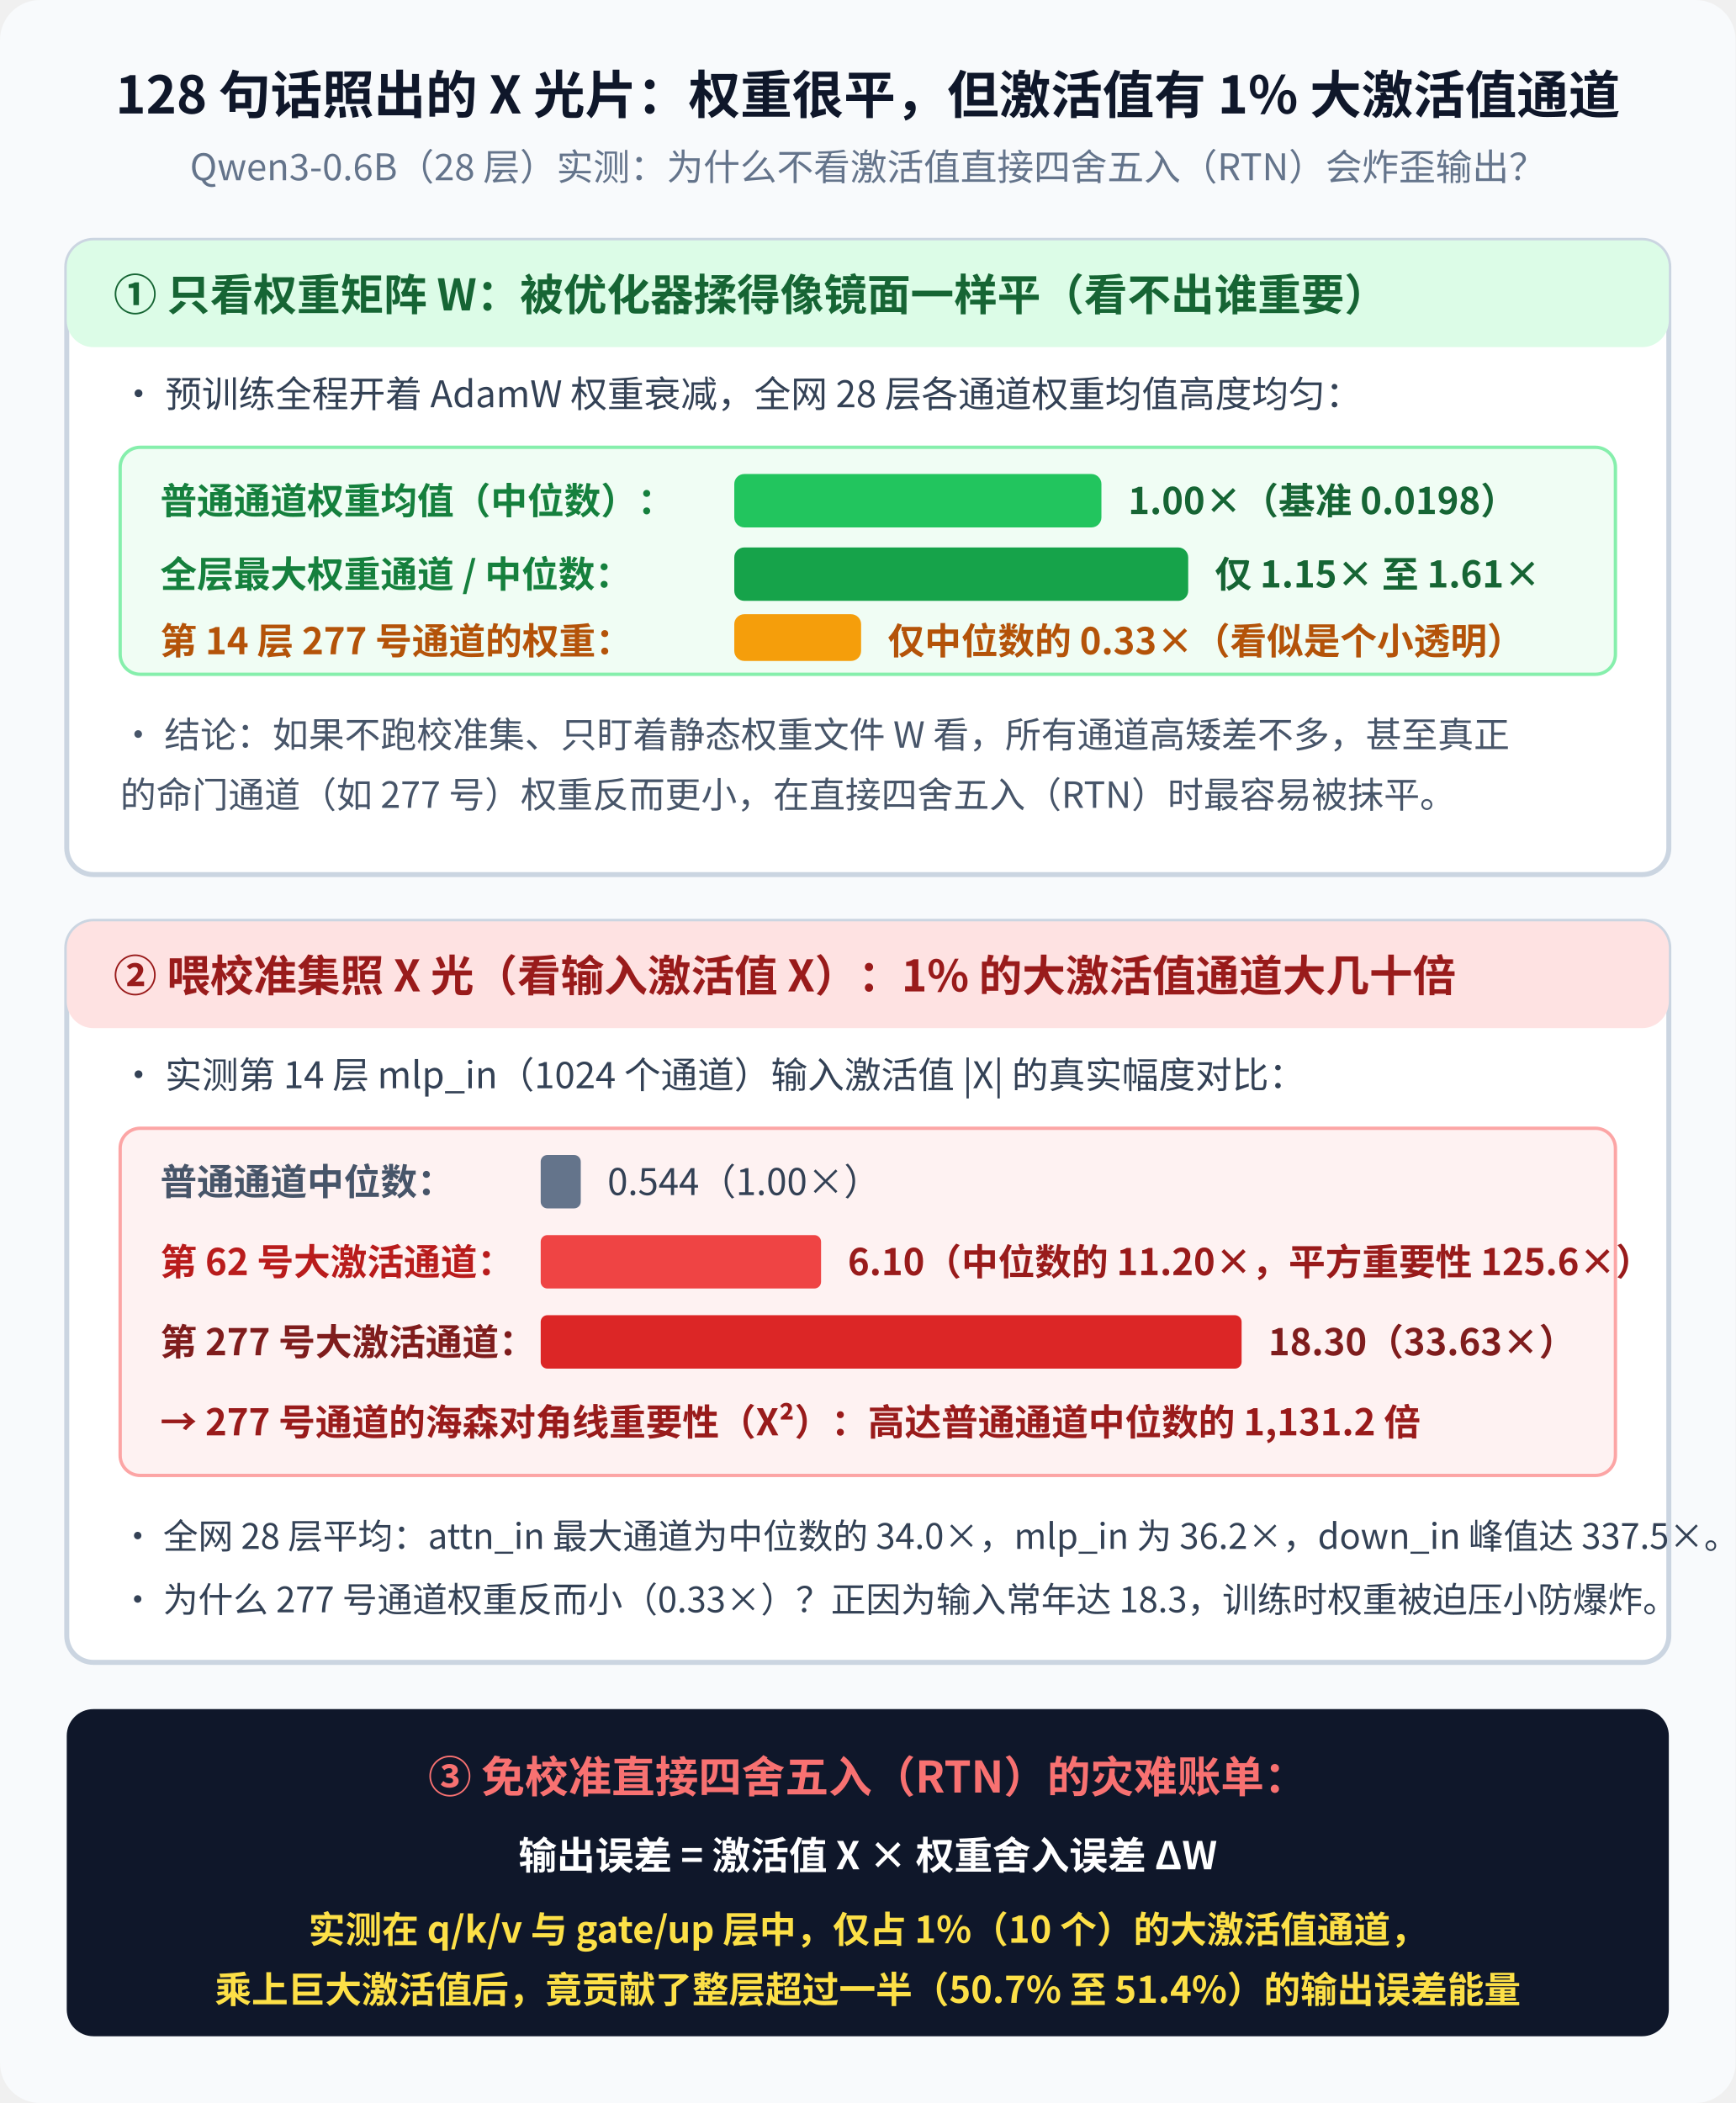
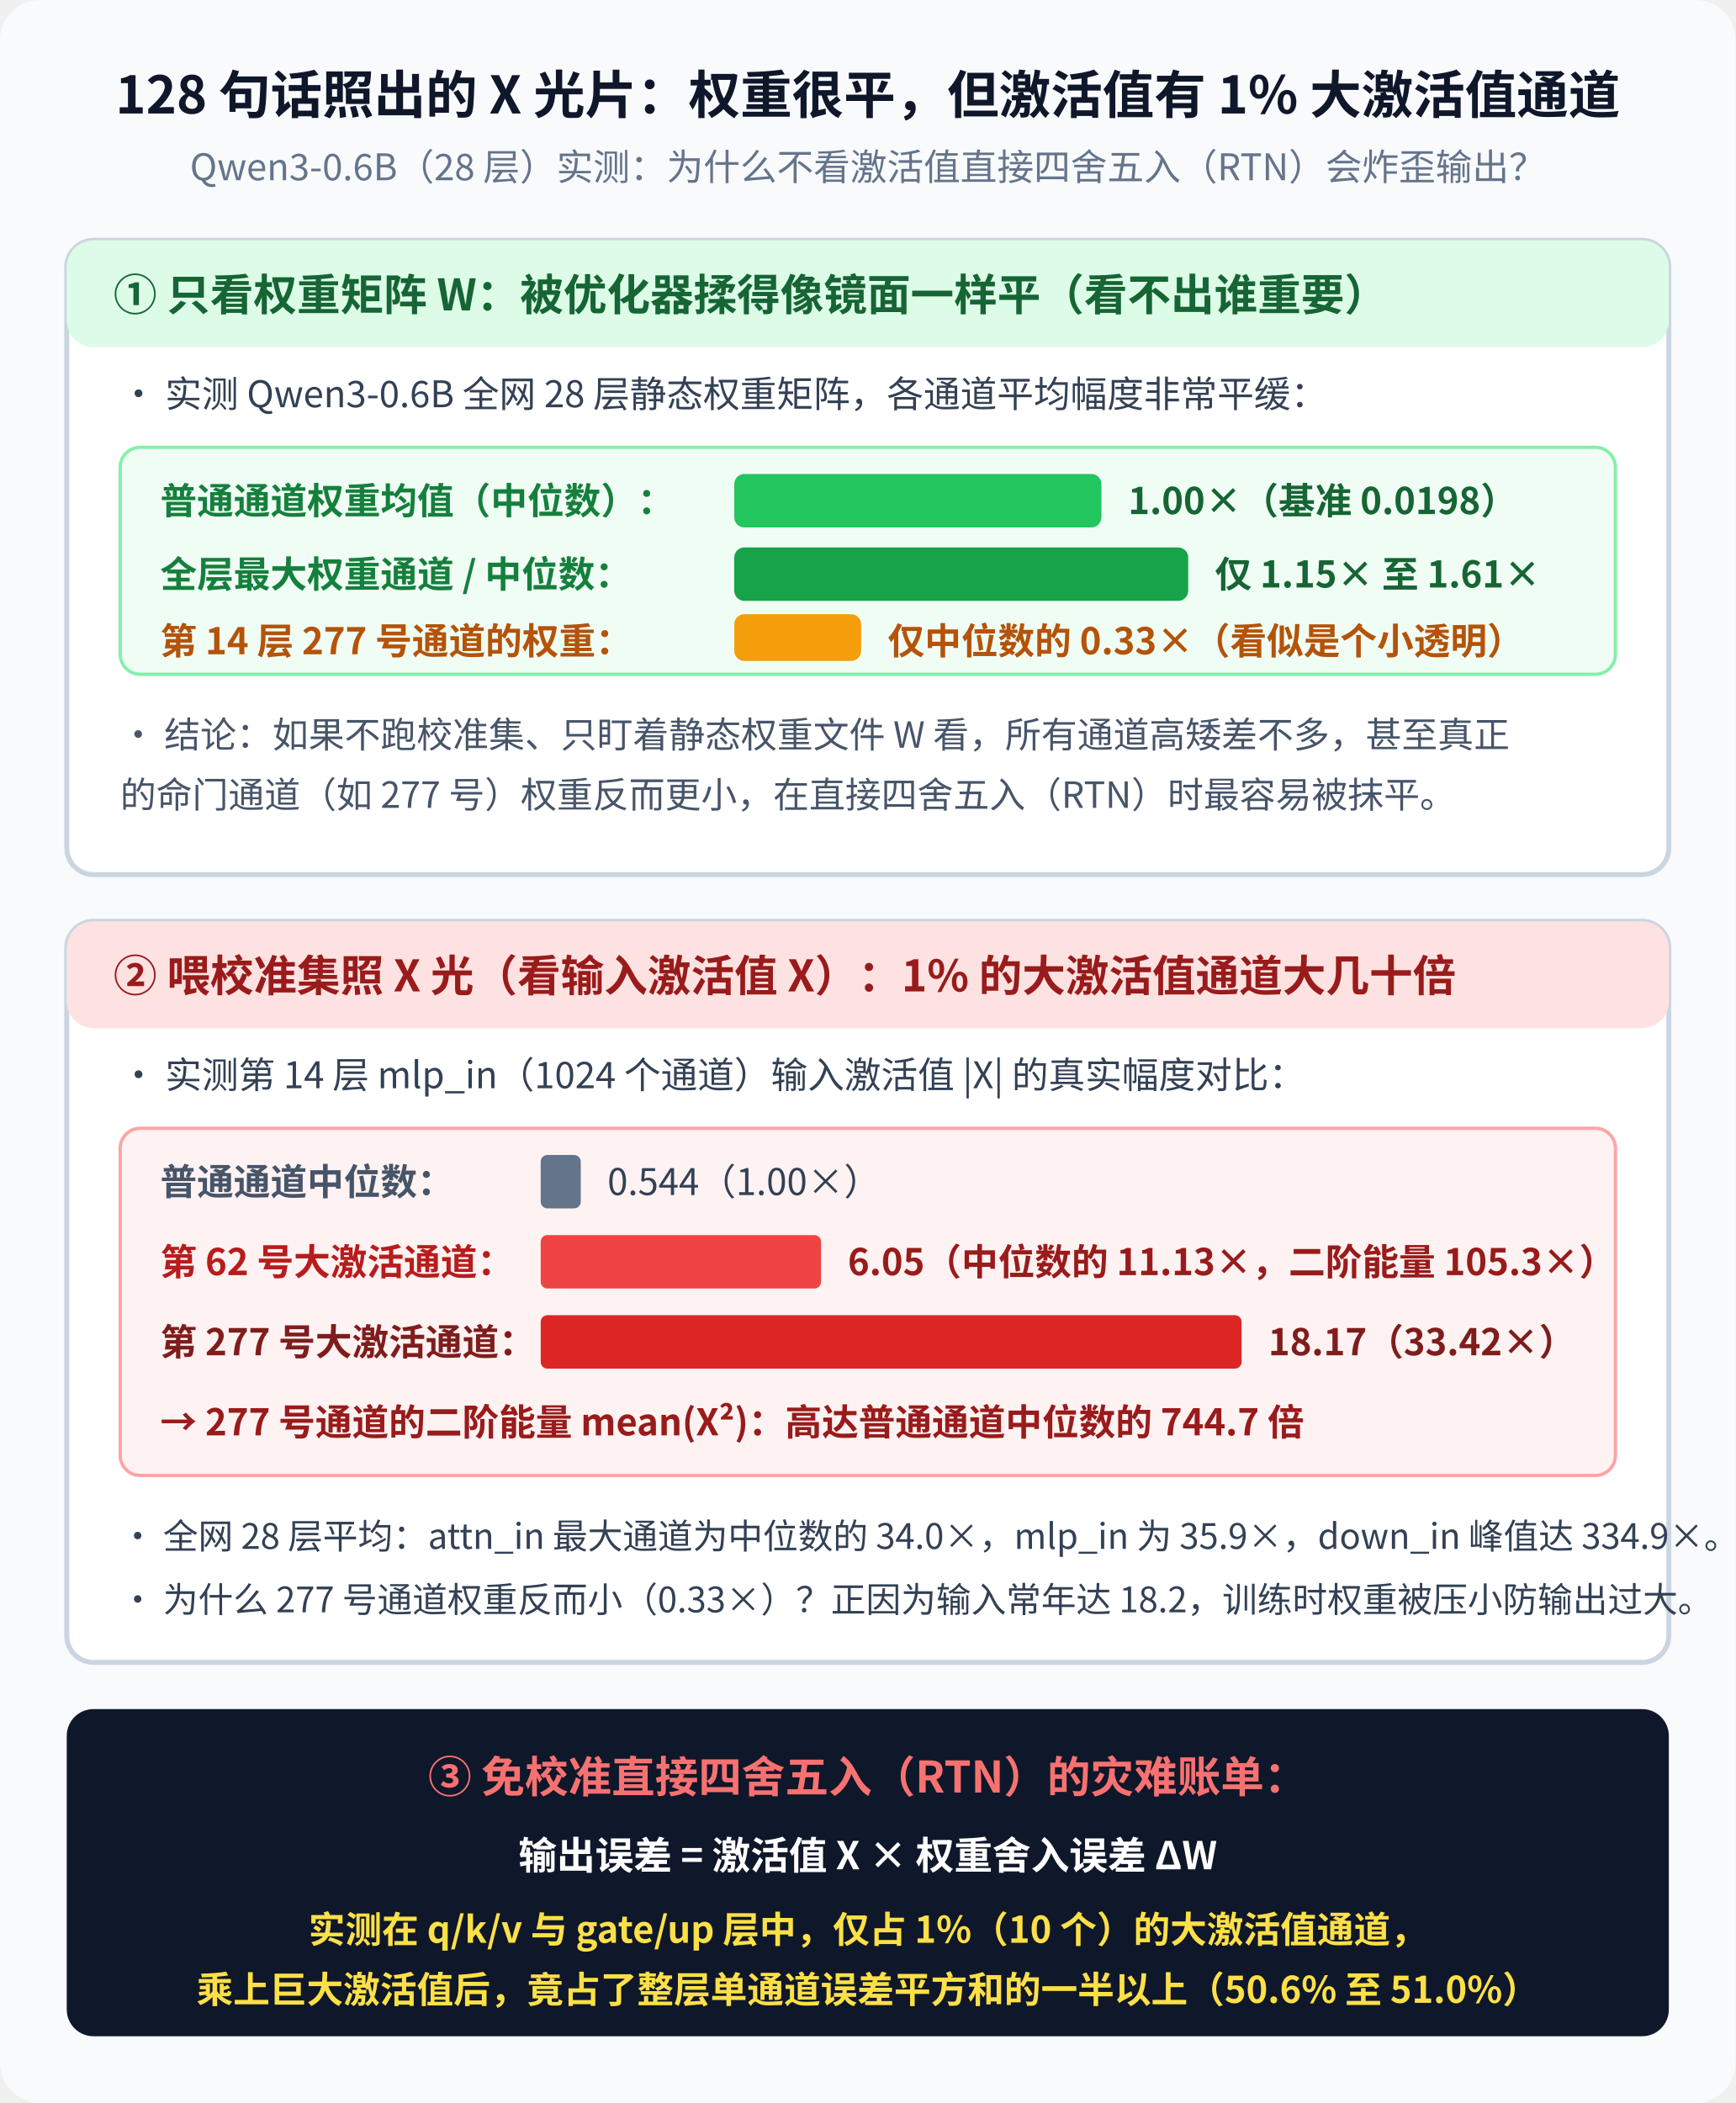
<svg xmlns="http://www.w3.org/2000/svg" viewBox="0 0 520 630" width="520" height="630" font-family="'WenQuanYi Micro Hei', 'Noto Sans CJK SC', sans-serif">
  <rect width="520" height="630" fill="#f8fafc" rx="12" />
  <text x="260" y="34" font-size="15.5" font-weight="bold" fill="#0f172a" text-anchor="middle">128 句话照出的 X 光片：权重很平，但激活值有 1% 大激活值通道</text>
  <text x="260" y="54" font-size="11" fill="#64748b" text-anchor="middle">Qwen3-0.6B（28 层）实测：为什么不看激活值直接四舍五入（RTN）会炸歪输出？</text>
  <rect x="20" y="72" width="480" height="190" fill="#ffffff" stroke="#cbd5e1" stroke-width="1.5" rx="8" />
  <rect x="20" y="72" width="480" height="32" fill="#dcfce7" rx="8" />
  <text x="34" y="93" font-size="13" font-weight="bold" fill="#166534">① 只看权重矩阵 W：被优化器揉得像镜面一样平（看不出谁重要）</text>
-   <text x="36" y="122" font-size="11" fill="#334155">• 预训练全程开着 AdamW 权重衰减，全网 28 层各通道权重均值高度均匀：</text>
+   <text x="36" y="122" font-size="11" fill="#334155">• 实测 Qwen3-0.6B 全网 28 层静态权重矩阵，各通道平均幅度非常平缓：</text>
  <rect x="36" y="134" width="448" height="68" fill="#f0fdf4" stroke="#86efac" rx="6" />
  <text x="48" y="154" font-size="11" font-weight="bold" fill="#15803d">普通通道权重均值（中位数）：</text>
  <rect x="220" y="142" width="110" height="16" fill="#22c55e" rx="3" />
  <text x="338" y="154" font-size="11" font-weight="bold" fill="#166534">1.00×（基准 0.0198）</text>
  <text x="48" y="176" font-size="11" font-weight="bold" fill="#15803d">全层最大权重通道 / 中位数：</text>
  <rect x="220" y="164" width="136" height="16" fill="#16a34a" rx="3" />
  <text x="364" y="176" font-size="11" font-weight="bold" fill="#166534">仅 1.15× 至 1.61×</text>
  <text x="48" y="196" font-size="11" font-weight="bold" fill="#b45309">第 14 层 277 号通道的权重：</text>
  <rect x="220" y="184" width="38" height="14" fill="#f59e0b" rx="3" />
  <text x="266" y="196" font-size="11" font-weight="bold" fill="#b45309">仅中位数的 0.33×（看似是个小透明）</text>
  <text x="36" y="224" font-size="10.8" fill="#475569">• 结论：如果不跑校准集、只盯着静态权重文件 W 看，所有通道高矮差不多，甚至真正</text>
  <text x="36" y="242" font-size="10.8" fill="#475569">  的命门通道（如 277 号）权重反而更小，在直接四舍五入（RTN）时最容易被抹平。</text>
  <rect x="20" y="276" width="480" height="222" fill="#ffffff" stroke="#cbd5e1" stroke-width="1.5" rx="8" />
  <rect x="20" y="276" width="480" height="32" fill="#fee2e2" rx="8" />
  <text x="34" y="297" font-size="13" font-weight="bold" fill="#991b1b">② 喂校准集照 X 光（看输入激活值 X）：1% 的大激活值通道大几十倍</text>
  <text x="36" y="326" font-size="11" fill="#334155">• 实测第 14 层 mlp_in（1024 个通道）输入激活值 |X| 的真实幅度对比：</text>
  <rect x="36" y="338" width="448" height="104" fill="#fef2f2" stroke="#fca5a5" rx="6" />
  <text x="48" y="358" font-size="11" font-weight="bold" fill="#475569">普通通道中位数：</text>
  <rect x="162" y="346" width="12" height="16" fill="#64748b" rx="2" />
  <text x="182" y="358" font-size="11" fill="#334155">0.544（1.00×）</text>
  <text x="48" y="382" font-size="11" font-weight="bold" fill="#b91c1c">第 62 号大激活通道：</text>
  <rect x="162" y="370" width="84" height="16" fill="#ef4444" rx="2" />
-   <text x="254" y="382" font-size="11" font-weight="bold" fill="#991b1b">6.10（中位数的 11.20×，平方重要性 125.6×）</text>
+   <text x="254" y="382" font-size="11" font-weight="bold" fill="#991b1b">6.05（中位数的 11.13×，二阶能量 105.3×）</text>
  <text x="48" y="406" font-size="11" font-weight="bold" fill="#7f1d1d">第 277 号大激活通道：</text>
  <rect x="162" y="394" width="210" height="16" fill="#dc2626" rx="2" />
-   <text x="380" y="406" font-size="11" font-weight="bold" fill="#7f1d1d">18.30（33.63×）</text>
-   <text x="48" y="430" font-size="11" font-weight="bold" fill="#991b1b">→ 277 号通道的海森对角线重要性（X²）：高达普通通道中位数的 1,131.2 倍</text>
-   <text x="36" y="464" font-size="10.5" fill="#334155">• 全网 28 层平均：attn_in 最大通道为中位数的 34.0×，mlp_in 为 36.2×，down_in 峰值达 337.5×。</text>
-   <text x="36" y="483" font-size="10.5" fill="#334155">• 为什么 277 号通道权重反而小（0.33×）？正因为输入常年达 18.3，训练时权重被迫压小防爆炸。</text>
+   <text x="380" y="406" font-size="11" font-weight="bold" fill="#7f1d1d">18.17（33.42×）</text>
+   <text x="48" y="430" font-size="11" font-weight="bold" fill="#991b1b">→ 277 号通道的二阶能量 mean(X²)：高达普通通道中位数的 744.7 倍</text>
+   <text x="36" y="464" font-size="10.5" fill="#334155">• 全网 28 层平均：attn_in 最大通道为中位数的 34.0×，mlp_in 为 35.9×，down_in 峰值达 334.9×。</text>
+   <text x="36" y="483" font-size="10.5" fill="#334155">• 为什么 277 号通道权重反而小（0.33×）？正因为输入常年达 18.2，训练时权重被压小防输出过大。</text>
  <rect x="20" y="512" width="480" height="98" fill="#0f172a" rx="8" />
  <text x="260" y="537" font-size="13" font-weight="bold" fill="#f87171" text-anchor="middle">③ 免校准直接四舍五入（RTN）的灾难账单：</text>
  <text x="260" y="560" font-size="11.5" font-weight="bold" fill="#ffffff" text-anchor="middle">输出误差 = 激活值 X × 权重舍入误差 ΔW</text>
  <text x="260" y="582" font-size="11" font-weight="bold" fill="#fde047" text-anchor="middle">实测在 q/k/v 与 gate/up 层中，仅占 1%（10 个）的大激活值通道，</text>
-   <text x="260" y="600" font-size="11" font-weight="bold" fill="#fde047" text-anchor="middle">乘上巨大激活值后，竟贡献了整层超过一半（50.7% 至 51.4%）的输出误差能量</text>
+   <text x="260" y="600" font-size="11" font-weight="bold" fill="#fde047" text-anchor="middle">乘上巨大激活值后，竟占了整层单通道误差平方和的一半以上（50.6% 至 51.0%）</text>
</svg>
